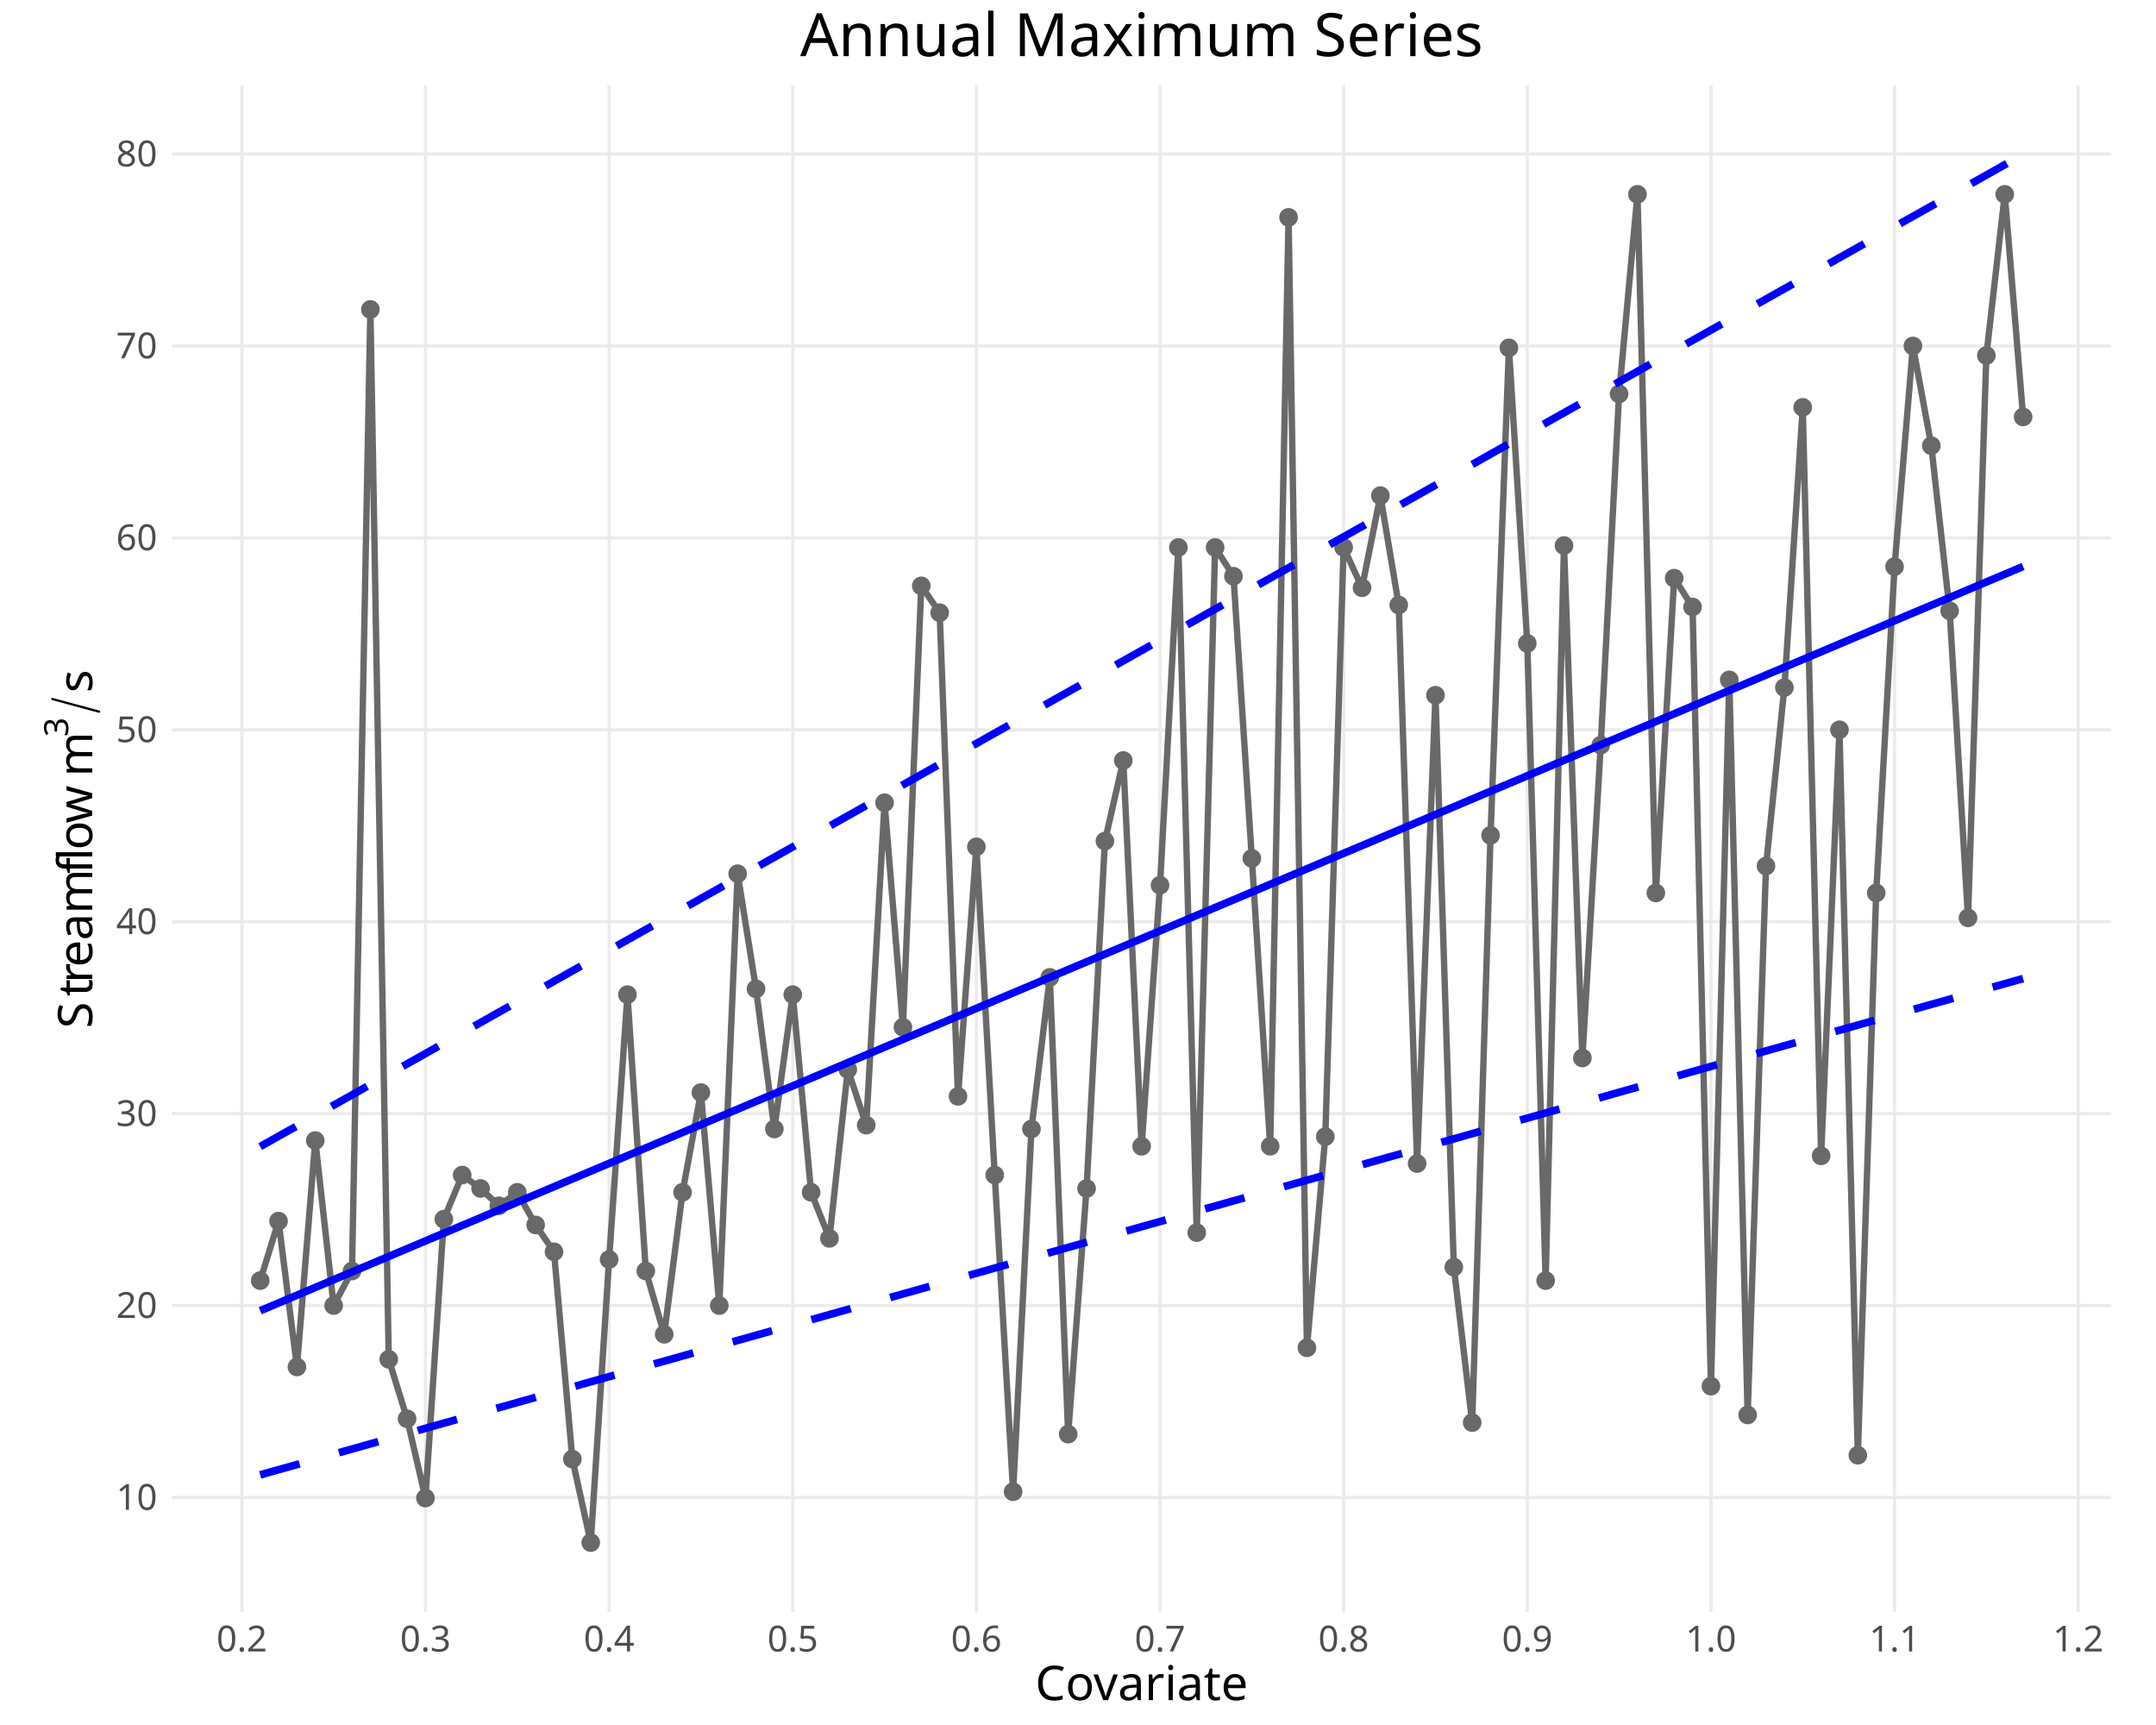
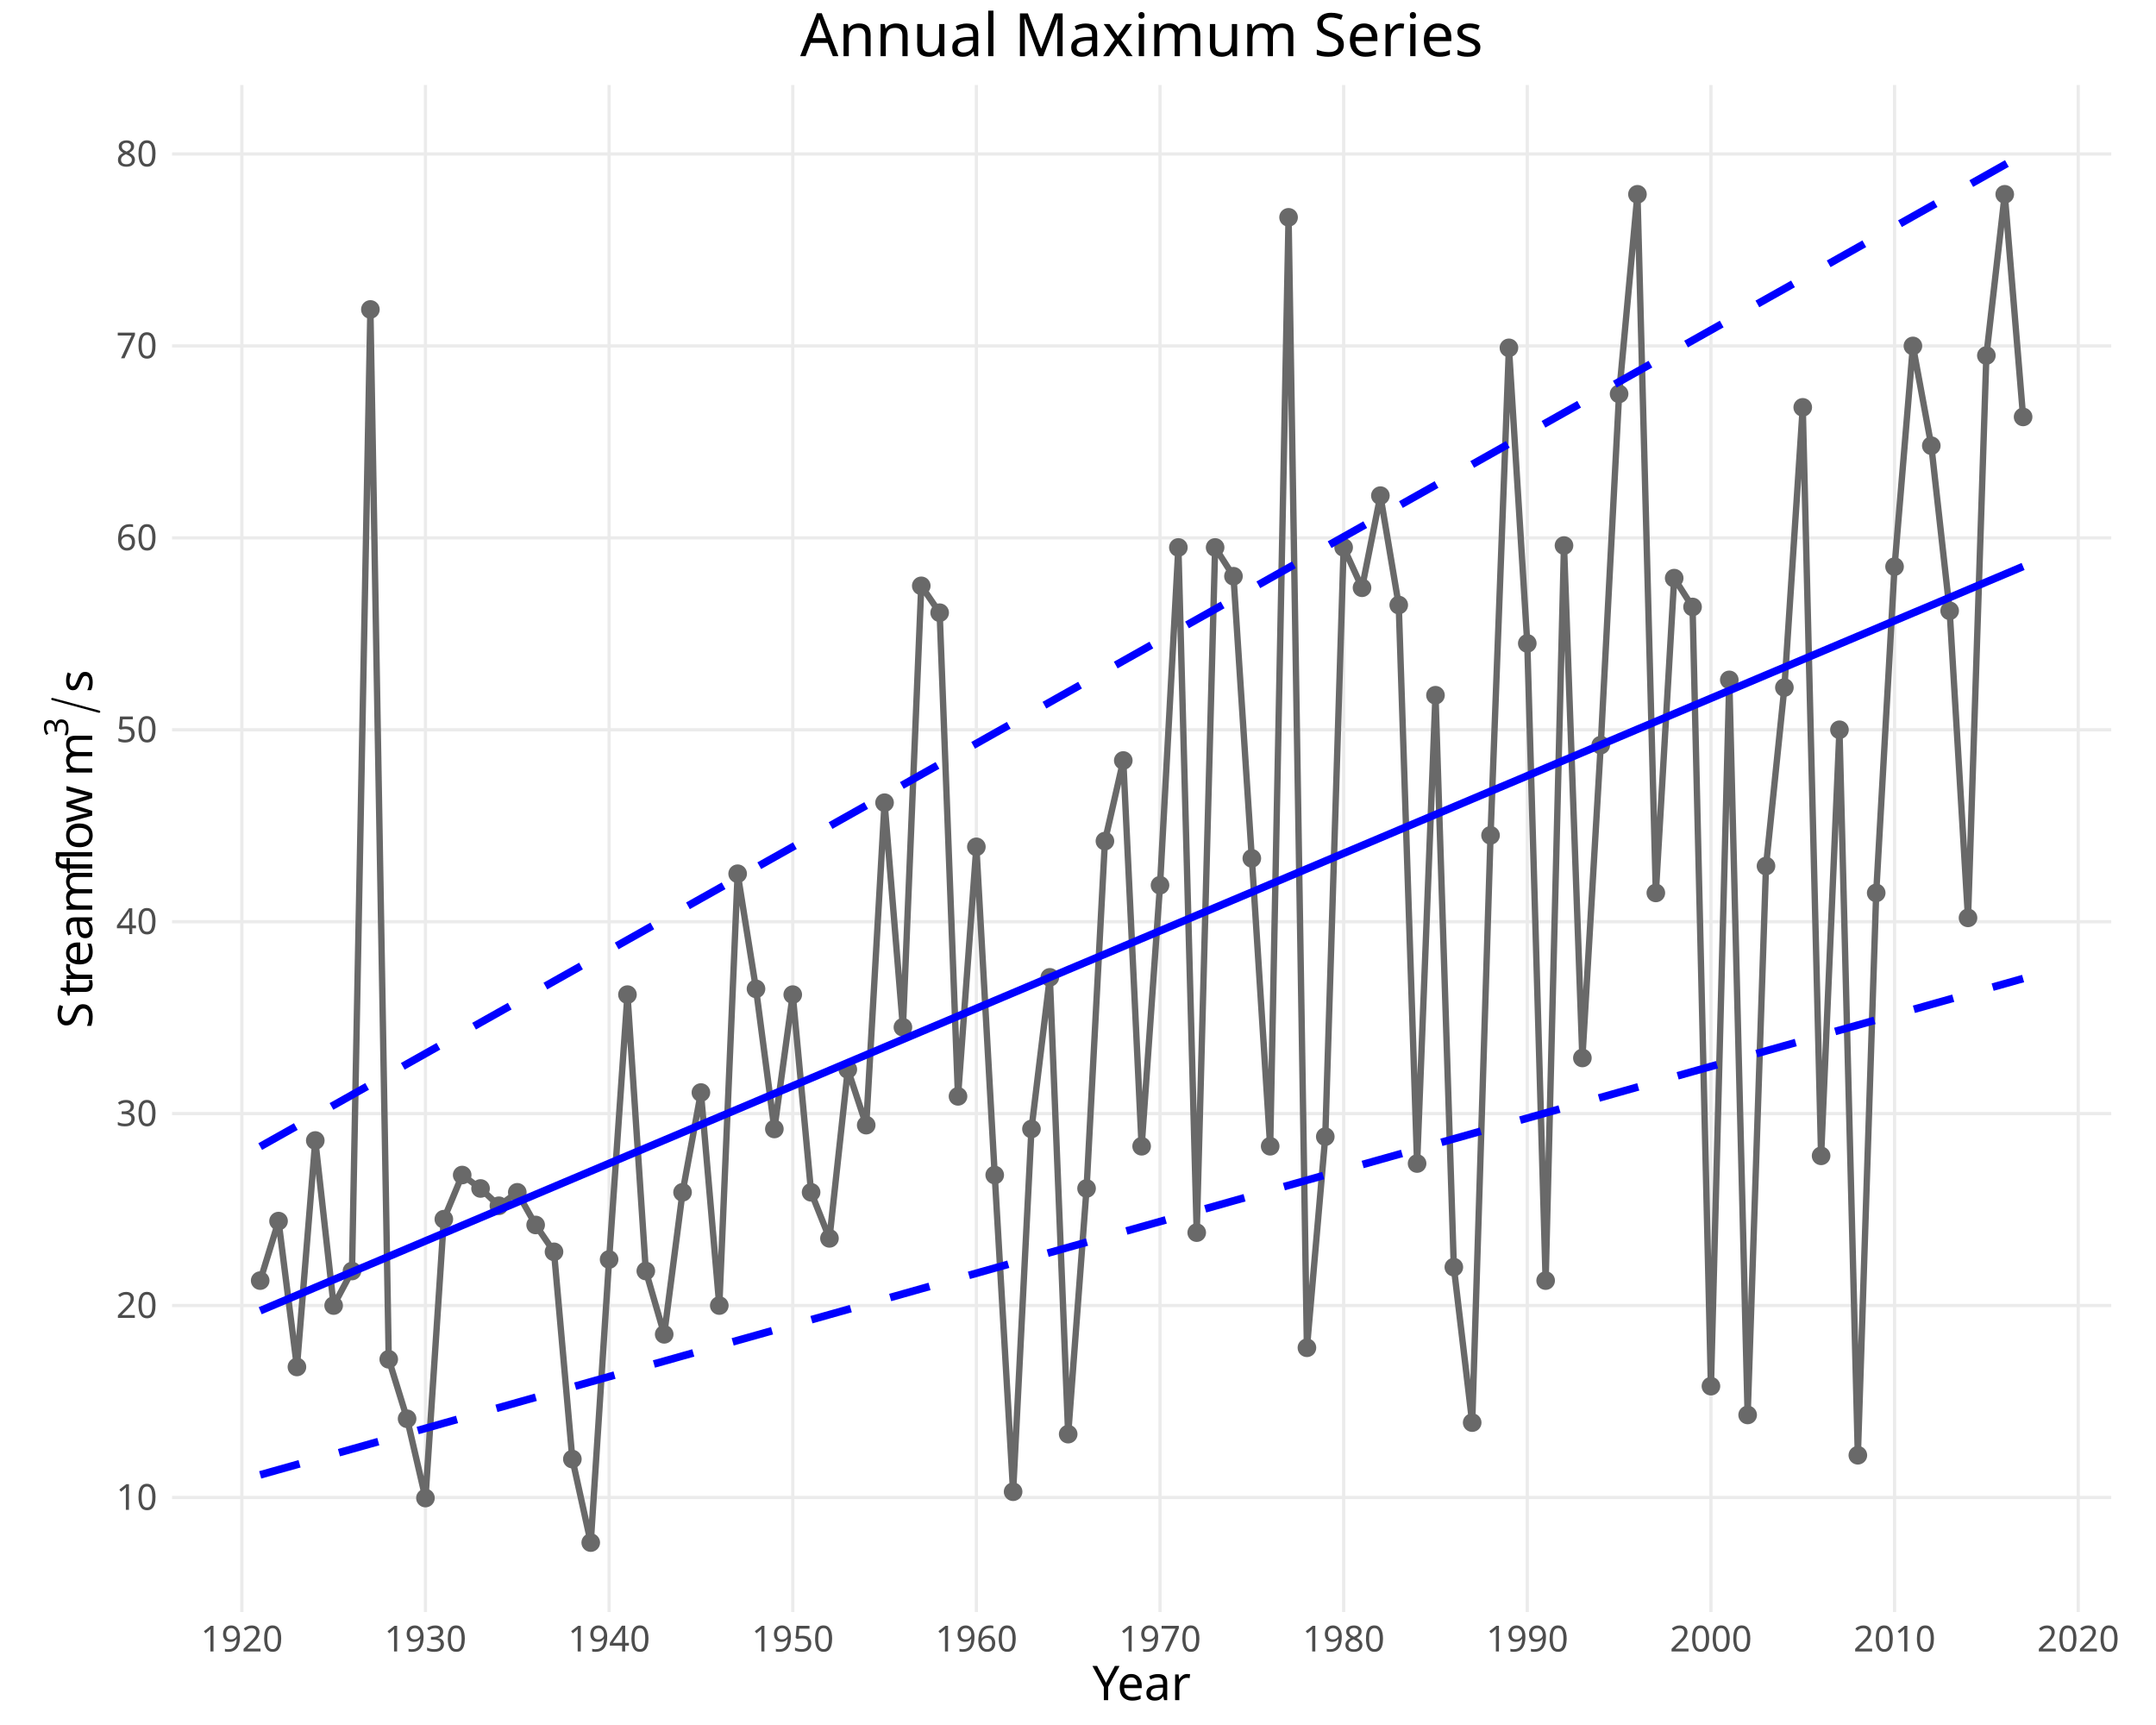
<svg xmlns="http://www.w3.org/2000/svg" class="svglite" data-engine-version="2.0" width="720.00pt" height="576.00pt" viewBox="0 0 720.00 576.00">
  <defs>
    <style type="text/css">
    .svglite line, .svglite polyline, .svglite polygon, .svglite path, .svglite rect, .svglite circle {
      fill: none;
      stroke: #000000;
      stroke-linecap: round;
      stroke-linejoin: round;
      stroke-miterlimit: 10.00;
    }
  </style>
  </defs>
  <rect width="100%" height="100%" style="stroke: none; fill: #FFFFFF;" />
  <defs>
    <clipPath id="cpMC4wMHw3MjAuMDB8MC4wMHw1NzYuMDA=">
      <rect x="0.00" y="0.00" width="720.00" height="576.00" />
    </clipPath>
  </defs>
  <g clip-path="url(#cpMC4wMHw3MjAuMDB8MC4wMHw1NzYuMDA=)">
    <rect x="0" y="0.00" width="720.00" height="576.00" style="stroke-width: 1.07; stroke: none; fill: #FFFFFF;" />
  </g>
  <defs>
    <clipPath id="cpNTcuNDV8NzA1LjA2fDI4LjM4fDUzOC4yNw==">
      <rect x="57.45" y="28.38" width="647.60" height="509.89" />
    </clipPath>
  </defs>
  <g clip-path="url(#cpNTcuNDV8NzA1LjA2fDI4LjM4fDUzOC4yNw==)">
    <polyline points="57.45,500.03 705.06,500.03 " style="stroke-width: 1.07; stroke: #EBEBEB; stroke-linecap: butt;" />
    <polyline points="57.45,435.94 705.06,435.94 " style="stroke-width: 1.07; stroke: #EBEBEB; stroke-linecap: butt;" />
    <polyline points="57.45,371.85 705.06,371.85 " style="stroke-width: 1.07; stroke: #EBEBEB; stroke-linecap: butt;" />
    <polyline points="57.45,307.77 705.06,307.77 " style="stroke-width: 1.07; stroke: #EBEBEB; stroke-linecap: butt;" />
    <polyline points="57.45,243.68 705.06,243.68 " style="stroke-width: 1.07; stroke: #EBEBEB; stroke-linecap: butt;" />
    <polyline points="57.45,179.60 705.06,179.60 " style="stroke-width: 1.07; stroke: #EBEBEB; stroke-linecap: butt;" />
    <polyline points="57.45,115.51 705.06,115.51 " style="stroke-width: 1.07; stroke: #EBEBEB; stroke-linecap: butt;" />
    <polyline points="57.45,51.42 705.06,51.42 " style="stroke-width: 1.07; stroke: #EBEBEB; stroke-linecap: butt;" />
    <polyline points="80.76,538.27 80.76,28.38 " style="stroke-width: 1.07; stroke: #EBEBEB; stroke-linecap: butt;" />
    <polyline points="142.08,538.27 142.08,28.38 " style="stroke-width: 1.07; stroke: #EBEBEB; stroke-linecap: butt;" />
    <polyline points="203.41,538.27 203.41,28.38 " style="stroke-width: 1.07; stroke: #EBEBEB; stroke-linecap: butt;" />
    <polyline points="264.74,538.27 264.74,28.38 " style="stroke-width: 1.07; stroke: #EBEBEB; stroke-linecap: butt;" />
    <polyline points="326.06,538.27 326.06,28.38 " style="stroke-width: 1.07; stroke: #EBEBEB; stroke-linecap: butt;" />
    <polyline points="387.39,538.27 387.39,28.38 " style="stroke-width: 1.07; stroke: #EBEBEB; stroke-linecap: butt;" />
    <polyline points="448.71,538.27 448.71,28.38 " style="stroke-width: 1.07; stroke: #EBEBEB; stroke-linecap: butt;" />
    <polyline points="510.04,538.27 510.04,28.38 " style="stroke-width: 1.07; stroke: #EBEBEB; stroke-linecap: butt;" />
    <polyline points="571.37,538.27 571.37,28.38 " style="stroke-width: 1.07; stroke: #EBEBEB; stroke-linecap: butt;" />
    <polyline points="632.69,538.27 632.69,28.38 " style="stroke-width: 1.07; stroke: #EBEBEB; stroke-linecap: butt;" />
    <polyline points="694.02,538.27 694.02,28.38 " style="stroke-width: 1.07; stroke: #EBEBEB; stroke-linecap: butt;" />
    <circle cx="86.89" cy="427.61" r="2.76" style="stroke-width: 0.71; stroke: #696969; fill: #696969;" />
    <circle cx="93.02" cy="407.74" r="2.76" style="stroke-width: 0.71; stroke: #696969; fill: #696969;" />
    <circle cx="99.16" cy="456.45" r="2.76" style="stroke-width: 0.71; stroke: #696969; fill: #696969;" />
    <circle cx="105.29" cy="380.83" r="2.76" style="stroke-width: 0.71; stroke: #696969; fill: #696969;" />
    <circle cx="111.42" cy="435.94" r="2.76" style="stroke-width: 0.71; stroke: #696969; fill: #696969;" />
    <circle cx="117.55" cy="424.41" r="2.76" style="stroke-width: 0.71; stroke: #696969; fill: #696969;" />
    <circle cx="123.69" cy="103.33" r="2.76" style="stroke-width: 0.71; stroke: #696969; fill: #696969;" />
    <circle cx="129.82" cy="453.89" r="2.76" style="stroke-width: 0.71; stroke: #696969; fill: #696969;" />
    <circle cx="135.95" cy="473.75" r="2.76" style="stroke-width: 0.71; stroke: #696969; fill: #696969;" />
    <circle cx="142.08" cy="500.22" r="2.76" style="stroke-width: 0.71; stroke: #696969; fill: #696969;" />
    <circle cx="148.22" cy="407.10" r="2.76" style="stroke-width: 0.71; stroke: #696969; fill: #696969;" />
    <circle cx="154.35" cy="392.36" r="2.76" style="stroke-width: 0.71; stroke: #696969; fill: #696969;" />
    <circle cx="160.48" cy="396.85" r="2.76" style="stroke-width: 0.71; stroke: #696969; fill: #696969;" />
    <circle cx="166.61" cy="402.62" r="2.76" style="stroke-width: 0.71; stroke: #696969; fill: #696969;" />
    <circle cx="172.75" cy="398.13" r="2.76" style="stroke-width: 0.71; stroke: #696969; fill: #696969;" />
    <circle cx="178.88" cy="409.03" r="2.76" style="stroke-width: 0.71; stroke: #696969; fill: #696969;" />
    <circle cx="185.01" cy="418.00" r="2.76" style="stroke-width: 0.71; stroke: #696969; fill: #696969;" />
    <circle cx="191.14" cy="487.21" r="2.76" style="stroke-width: 0.71; stroke: #696969; fill: #696969;" />
    <circle cx="197.28" cy="515.09" r="2.76" style="stroke-width: 0.71; stroke: #696969; fill: #696969;" />
    <circle cx="203.41" cy="420.56" r="2.76" style="stroke-width: 0.71; stroke: #696969; fill: #696969;" />
    <circle cx="209.54" cy="332.12" r="2.76" style="stroke-width: 0.71; stroke: #696969; fill: #696969;" />
    <circle cx="215.67" cy="424.41" r="2.76" style="stroke-width: 0.71; stroke: #696969; fill: #696969;" />
    <circle cx="221.81" cy="445.55" r="2.76" style="stroke-width: 0.71; stroke: #696969; fill: #696969;" />
    <circle cx="227.94" cy="398.13" r="2.76" style="stroke-width: 0.71; stroke: #696969; fill: #696969;" />
    <circle cx="234.07" cy="364.81" r="2.76" style="stroke-width: 0.71; stroke: #696969; fill: #696969;" />
    <circle cx="240.21" cy="435.94" r="2.76" style="stroke-width: 0.71; stroke: #696969; fill: #696969;" />
    <circle cx="246.34" cy="291.75" r="2.76" style="stroke-width: 0.71; stroke: #696969; fill: #696969;" />
    <circle cx="252.47" cy="330.20" r="2.76" style="stroke-width: 0.71; stroke: #696969; fill: #696969;" />
    <circle cx="258.60" cy="376.98" r="2.76" style="stroke-width: 0.71; stroke: #696969; fill: #696969;" />
    <circle cx="264.74" cy="332.12" r="2.76" style="stroke-width: 0.71; stroke: #696969; fill: #696969;" />
    <circle cx="270.87" cy="398.13" r="2.76" style="stroke-width: 0.71; stroke: #696969; fill: #696969;" />
    <circle cx="277.00" cy="413.51" r="2.76" style="stroke-width: 0.71; stroke: #696969; fill: #696969;" />
    <circle cx="283.13" cy="357.11" r="2.76" style="stroke-width: 0.71; stroke: #696969; fill: #696969;" />
    <circle cx="289.27" cy="375.70" r="2.76" style="stroke-width: 0.71; stroke: #696969; fill: #696969;" />
    <circle cx="295.40" cy="268.03" r="2.76" style="stroke-width: 0.71; stroke: #696969; fill: #696969;" />
    <circle cx="301.53" cy="343.02" r="2.76" style="stroke-width: 0.71; stroke: #696969; fill: #696969;" />
    <circle cx="307.66" cy="195.62" r="2.76" style="stroke-width: 0.71; stroke: #696969; fill: #696969;" />
    <circle cx="313.80" cy="204.59" r="2.76" style="stroke-width: 0.71; stroke: #696969; fill: #696969;" />
    <circle cx="319.93" cy="366.09" r="2.76" style="stroke-width: 0.71; stroke: #696969; fill: #696969;" />
    <circle cx="326.06" cy="282.77" r="2.76" style="stroke-width: 0.71; stroke: #696969; fill: #696969;" />
    <circle cx="332.19" cy="392.36" r="2.76" style="stroke-width: 0.71; stroke: #696969; fill: #696969;" />
    <circle cx="338.33" cy="498.11" r="2.76" style="stroke-width: 0.71; stroke: #696969; fill: #696969;" />
    <circle cx="344.46" cy="376.98" r="2.76" style="stroke-width: 0.71; stroke: #696969; fill: #696969;" />
    <circle cx="350.59" cy="326.35" r="2.76" style="stroke-width: 0.71; stroke: #696969; fill: #696969;" />
    <circle cx="356.72" cy="478.88" r="2.76" style="stroke-width: 0.71; stroke: #696969; fill: #696969;" />
    <circle cx="362.86" cy="396.85" r="2.76" style="stroke-width: 0.71; stroke: #696969; fill: #696969;" />
    <circle cx="368.99" cy="280.85" r="2.76" style="stroke-width: 0.71; stroke: #696969; fill: #696969;" />
    <circle cx="375.12" cy="253.94" r="2.76" style="stroke-width: 0.71; stroke: #696969; fill: #696969;" />
    <circle cx="381.25" cy="382.75" r="2.76" style="stroke-width: 0.71; stroke: #696969; fill: #696969;" />
    <circle cx="387.39" cy="295.59" r="2.76" style="stroke-width: 0.71; stroke: #696969; fill: #696969;" />
    <circle cx="393.52" cy="182.80" r="2.76" style="stroke-width: 0.71; stroke: #696969; fill: #696969;" />
    <circle cx="399.65" cy="411.59" r="2.76" style="stroke-width: 0.71; stroke: #696969; fill: #696969;" />
    <circle cx="405.79" cy="182.80" r="2.76" style="stroke-width: 0.71; stroke: #696969; fill: #696969;" />
    <circle cx="411.92" cy="192.41" r="2.76" style="stroke-width: 0.71; stroke: #696969; fill: #696969;" />
    <circle cx="418.05" cy="286.62" r="2.76" style="stroke-width: 0.71; stroke: #696969; fill: #696969;" />
    <circle cx="424.18" cy="382.75" r="2.76" style="stroke-width: 0.71; stroke: #696969; fill: #696969;" />
    <circle cx="430.32" cy="72.57" r="2.76" style="stroke-width: 0.71; stroke: #696969; fill: #696969;" />
    <circle cx="436.45" cy="450.04" r="2.76" style="stroke-width: 0.71; stroke: #696969; fill: #696969;" />
    <circle cx="442.58" cy="379.55" r="2.76" style="stroke-width: 0.71; stroke: #696969; fill: #696969;" />
    <circle cx="448.71" cy="182.80" r="2.76" style="stroke-width: 0.71; stroke: #696969; fill: #696969;" />
    <circle cx="454.85" cy="196.26" r="2.76" style="stroke-width: 0.71; stroke: #696969; fill: #696969;" />
    <circle cx="460.98" cy="165.50" r="2.76" style="stroke-width: 0.71; stroke: #696969; fill: #696969;" />
    <circle cx="467.11" cy="202.03" r="2.76" style="stroke-width: 0.71; stroke: #696969; fill: #696969;" />
    <circle cx="473.24" cy="388.52" r="2.76" style="stroke-width: 0.71; stroke: #696969; fill: #696969;" />
    <circle cx="479.38" cy="232.15" r="2.76" style="stroke-width: 0.71; stroke: #696969; fill: #696969;" />
    <circle cx="485.51" cy="423.12" r="2.76" style="stroke-width: 0.71; stroke: #696969; fill: #696969;" />
    <circle cx="491.64" cy="475.03" r="2.76" style="stroke-width: 0.71; stroke: #696969; fill: #696969;" />
    <circle cx="497.77" cy="278.93" r="2.76" style="stroke-width: 0.71; stroke: #696969; fill: #696969;" />
    <circle cx="503.91" cy="116.15" r="2.76" style="stroke-width: 0.71; stroke: #696969; fill: #696969;" />
    <circle cx="510.04" cy="214.84" r="2.76" style="stroke-width: 0.71; stroke: #696969; fill: #696969;" />
    <circle cx="516.17" cy="427.61" r="2.76" style="stroke-width: 0.71; stroke: #696969; fill: #696969;" />
    <circle cx="522.30" cy="182.16" r="2.76" style="stroke-width: 0.71; stroke: #696969; fill: #696969;" />
    <circle cx="528.44" cy="353.27" r="2.76" style="stroke-width: 0.71; stroke: #696969; fill: #696969;" />
    <circle cx="534.57" cy="248.81" r="2.76" style="stroke-width: 0.71; stroke: #696969; fill: #696969;" />
    <circle cx="540.70" cy="131.53" r="2.76" style="stroke-width: 0.71; stroke: #696969; fill: #696969;" />
    <circle cx="546.83" cy="64.88" r="2.76" style="stroke-width: 0.71; stroke: #696969; fill: #696969;" />
    <circle cx="552.97" cy="298.16" r="2.76" style="stroke-width: 0.71; stroke: #696969; fill: #696969;" />
    <circle cx="559.10" cy="193.05" r="2.76" style="stroke-width: 0.71; stroke: #696969; fill: #696969;" />
    <circle cx="565.23" cy="202.67" r="2.76" style="stroke-width: 0.71; stroke: #696969; fill: #696969;" />
    <circle cx="571.37" cy="462.86" r="2.76" style="stroke-width: 0.71; stroke: #696969; fill: #696969;" />
    <circle cx="577.50" cy="227.02" r="2.76" style="stroke-width: 0.71; stroke: #696969; fill: #696969;" />
    <circle cx="583.63" cy="472.47" r="2.76" style="stroke-width: 0.71; stroke: #696969; fill: #696969;" />
    <circle cx="589.76" cy="289.18" r="2.76" style="stroke-width: 0.71; stroke: #696969; fill: #696969;" />
    <circle cx="595.90" cy="229.58" r="2.76" style="stroke-width: 0.71; stroke: #696969; fill: #696969;" />
    <circle cx="602.03" cy="136.02" r="2.76" style="stroke-width: 0.71; stroke: #696969; fill: #696969;" />
    <circle cx="608.16" cy="385.95" r="2.76" style="stroke-width: 0.71; stroke: #696969; fill: #696969;" />
    <circle cx="614.29" cy="243.68" r="2.76" style="stroke-width: 0.71; stroke: #696969; fill: #696969;" />
    <circle cx="620.43" cy="485.93" r="2.76" style="stroke-width: 0.71; stroke: #696969; fill: #696969;" />
    <circle cx="626.56" cy="298.16" r="2.76" style="stroke-width: 0.71; stroke: #696969; fill: #696969;" />
    <circle cx="632.69" cy="189.21" r="2.76" style="stroke-width: 0.71; stroke: #696969; fill: #696969;" />
    <circle cx="638.82" cy="115.51" r="2.76" style="stroke-width: 0.71; stroke: #696969; fill: #696969;" />
    <circle cx="644.96" cy="148.83" r="2.76" style="stroke-width: 0.71; stroke: #696969; fill: #696969;" />
    <circle cx="651.09" cy="203.95" r="2.76" style="stroke-width: 0.71; stroke: #696969; fill: #696969;" />
    <circle cx="657.22" cy="306.49" r="2.76" style="stroke-width: 0.71; stroke: #696969; fill: #696969;" />
    <circle cx="663.35" cy="118.71" r="2.76" style="stroke-width: 0.71; stroke: #696969; fill: #696969;" />
    <circle cx="669.49" cy="64.88" r="2.76" style="stroke-width: 0.71; stroke: #696969; fill: #696969;" />
    <circle cx="675.62" cy="139.22" r="2.76" style="stroke-width: 0.71; stroke: #696969; fill: #696969;" />
    <polyline points="86.89,427.61 93.02,407.74 99.16,456.45 105.29,380.83 111.42,435.94 117.55,424.41 123.69,103.33 129.82,453.89 135.95,473.75 142.08,500.22 148.22,407.10 154.35,392.36 160.48,396.85 166.61,402.62 172.75,398.13 178.88,409.03 185.01,418.00 191.14,487.21 197.28,515.09 203.41,420.56 209.54,332.12 215.67,424.41 221.81,445.55 227.94,398.13 234.07,364.81 240.21,435.94 246.34,291.75 252.47,330.20 258.60,376.98 264.74,332.12 270.87,398.13 277.00,413.51 283.13,357.11 289.27,375.70 295.40,268.03 301.53,343.02 307.66,195.62 313.80,204.59 319.93,366.09 326.06,282.77 332.19,392.36 338.33,498.11 344.46,376.98 350.59,326.35 356.72,478.88 362.86,396.85 368.99,280.85 375.12,253.94 381.25,382.75 387.39,295.59 393.52,182.80 399.65,411.59 405.79,182.80 411.92,192.41 418.05,286.62 424.18,382.75 430.32,72.57 436.45,450.04 442.58,379.55 448.71,182.80 454.85,196.26 460.98,165.50 467.11,202.03 473.24,388.52 479.38,232.15 485.51,423.12 491.64,475.03 497.77,278.93 503.91,116.15 510.04,214.84 516.17,427.61 522.30,182.16 528.44,353.27 534.57,248.81 540.70,131.53 546.83,64.88 552.97,298.16 559.10,193.05 565.23,202.67 571.37,462.86 577.50,227.02 583.63,472.47 589.76,289.18 595.90,229.58 602.03,136.02 608.16,385.95 614.29,243.68 620.43,485.93 626.56,298.16 632.69,189.21 638.82,115.51 644.96,148.83 651.09,203.95 657.22,306.49 663.35,118.71 669.49,64.88 675.62,139.22 " style="stroke-width: 2.13; stroke: #696969; stroke-linecap: butt;" />
    <polyline points="86.89,437.67 93.02,435.08 99.16,432.49 105.29,429.90 111.42,427.31 117.55,424.72 123.69,422.14 129.82,419.55 135.95,416.96 142.08,414.37 148.22,411.78 154.35,409.19 160.48,406.60 166.61,404.01 172.75,401.43 178.88,398.84 185.01,396.25 191.14,393.66 197.28,391.07 203.41,388.48 209.54,385.89 215.67,383.31 221.81,380.72 227.94,378.13 234.07,375.54 240.21,372.95 246.34,370.36 252.47,367.77 258.60,365.18 264.74,362.60 270.87,360.01 277.00,357.42 283.13,354.83 289.27,352.24 295.40,349.65 301.53,347.06 307.66,344.47 313.80,341.89 319.93,339.30 326.06,336.71 332.19,334.12 338.33,331.53 344.46,328.94 350.59,326.35 356.72,323.76 362.86,321.18 368.99,318.59 375.12,316.00 381.25,313.41 387.39,310.82 393.52,308.23 399.65,305.64 405.79,303.06 411.92,300.47 418.05,297.88 424.18,295.29 430.32,292.70 436.45,290.11 442.58,287.52 448.71,284.93 454.85,282.35 460.98,279.76 467.11,277.17 473.24,274.58 479.38,271.99 485.51,269.40 491.64,266.81 497.77,264.22 503.91,261.64 510.04,259.05 516.17,256.46 522.30,253.87 528.44,251.28 534.57,248.69 540.70,246.10 546.83,243.51 552.97,240.93 559.10,238.34 565.23,235.75 571.37,233.16 577.50,230.57 583.63,227.98 589.76,225.39 595.90,222.81 602.03,220.22 608.16,217.63 614.29,215.04 620.43,212.45 626.56,209.86 632.69,207.27 638.82,204.68 644.96,202.10 651.09,199.51 657.22,196.92 663.35,194.33 669.49,191.74 675.62,189.15 " style="stroke-width: 2.56; stroke: #0000FF; stroke-linecap: butt;" />
    <polyline points="86.89,382.86 93.02,379.41 99.16,375.96 105.29,372.50 111.42,369.05 117.55,365.60 123.69,362.15 129.82,358.70 135.95,355.25 142.08,351.80 148.22,348.35 154.35,344.90 160.48,341.44 166.61,337.99 172.75,334.54 178.88,331.09 185.01,327.64 191.14,324.19 197.28,320.74 203.41,317.29 209.54,313.84 215.67,310.39 221.81,306.93 227.94,303.48 234.07,300.03 240.21,296.58 246.34,293.13 252.47,289.68 258.60,286.23 264.74,282.78 270.87,279.33 277.00,275.87 283.13,272.42 289.27,268.97 295.40,265.52 301.53,262.07 307.66,258.62 313.80,255.17 319.93,251.72 326.06,248.27 332.19,244.81 338.33,241.36 344.46,237.91 350.59,234.46 356.72,231.01 362.86,227.56 368.99,224.11 375.12,220.66 381.25,217.21 387.39,213.75 393.52,210.30 399.65,206.85 405.79,203.40 411.92,199.95 418.05,196.50 424.18,193.05 430.32,189.60 436.45,186.15 442.58,182.69 448.71,179.24 454.85,175.79 460.98,172.34 467.11,168.89 473.24,165.44 479.38,161.99 485.51,158.54 491.64,155.09 497.77,151.64 503.91,148.18 510.04,144.73 516.17,141.28 522.30,137.83 528.44,134.38 534.57,130.93 540.70,127.48 546.83,124.03 552.97,120.58 559.10,117.12 565.23,113.67 571.37,110.22 577.50,106.77 583.63,103.32 589.76,99.87 595.90,96.42 602.03,92.97 608.16,89.52 614.29,86.06 620.43,82.61 626.56,79.16 632.69,75.71 638.82,72.26 644.96,68.81 651.09,65.36 657.22,61.91 663.35,58.46 669.49,55.00 675.62,51.55 " style="stroke-width: 2.56; stroke: #0000FF; stroke-dasharray: 13.66,13.66; stroke-linecap: butt;" />
    <polyline points="86.89,492.48 93.02,490.75 99.16,489.03 105.29,487.30 111.42,485.57 117.55,483.85 123.69,482.12 129.82,480.39 135.95,478.67 142.08,476.94 148.22,475.21 154.35,473.49 160.48,471.76 166.61,470.04 172.75,468.31 178.88,466.58 185.01,464.86 191.14,463.13 197.28,461.40 203.41,459.68 209.54,457.95 215.67,456.22 221.81,454.50 227.94,452.77 234.07,451.05 240.21,449.32 246.34,447.59 252.47,445.87 258.60,444.14 264.74,442.41 270.87,440.69 277.00,438.96 283.13,437.24 289.27,435.51 295.40,433.78 301.53,432.06 307.66,430.33 313.80,428.60 319.93,426.88 326.06,425.15 332.19,423.42 338.33,421.70 344.46,419.97 350.59,418.25 356.72,416.52 362.86,414.79 368.99,413.07 375.12,411.34 381.25,409.61 387.39,407.89 393.52,406.16 399.65,404.44 405.79,402.71 411.92,400.98 418.05,399.26 424.18,397.53 430.32,395.80 436.45,394.08 442.58,392.35 448.71,390.62 454.85,388.90 460.98,387.17 467.11,385.45 473.24,383.72 479.38,381.99 485.51,380.27 491.64,378.54 497.77,376.81 503.91,375.09 510.04,373.36 516.17,371.63 522.30,369.91 528.44,368.18 534.57,366.46 540.70,364.73 546.83,363.00 552.97,361.28 559.10,359.55 565.23,357.82 571.37,356.10 577.50,354.37 583.63,352.65 589.76,350.92 595.90,349.19 602.03,347.47 608.16,345.74 614.29,344.01 620.43,342.29 626.56,340.56 632.69,338.83 638.82,337.11 644.96,335.38 651.09,333.66 657.22,331.93 663.35,330.20 669.49,328.48 675.62,326.75 " style="stroke-width: 2.56; stroke: #0000FF; stroke-dasharray: 13.66,13.66; stroke-linecap: butt;" />
  </g>
  <g clip-path="url(#cpMC4wMHw3MjAuMDB8MC4wMHw1NzYuMDA=)">
    <text x="52.52" y="504.16" text-anchor="end" style="font-size: 12.00px; fill: #4D4D4D; font-family: sans;" textLength="13.35px" lengthAdjust="spacingAndGlyphs">10</text>
    <text x="52.52" y="440.07" text-anchor="end" style="font-size: 12.00px; fill: #4D4D4D; font-family: sans;" textLength="13.35px" lengthAdjust="spacingAndGlyphs">20</text>
    <text x="52.52" y="375.98" text-anchor="end" style="font-size: 12.00px; fill: #4D4D4D; font-family: sans;" textLength="13.35px" lengthAdjust="spacingAndGlyphs">30</text>
    <text x="52.52" y="311.90" text-anchor="end" style="font-size: 12.00px; fill: #4D4D4D; font-family: sans;" textLength="13.35px" lengthAdjust="spacingAndGlyphs">40</text>
    <text x="52.52" y="247.81" text-anchor="end" style="font-size: 12.00px; fill: #4D4D4D; font-family: sans;" textLength="13.35px" lengthAdjust="spacingAndGlyphs">50</text>
    <text x="52.52" y="183.72" text-anchor="end" style="font-size: 12.00px; fill: #4D4D4D; font-family: sans;" textLength="13.35px" lengthAdjust="spacingAndGlyphs">60</text>
    <text x="52.52" y="119.64" text-anchor="end" style="font-size: 12.00px; fill: #4D4D4D; font-family: sans;" textLength="13.35px" lengthAdjust="spacingAndGlyphs">70</text>
    <text x="52.52" y="55.55" text-anchor="end" style="font-size: 12.00px; fill: #4D4D4D; font-family: sans;" textLength="13.35px" lengthAdjust="spacingAndGlyphs">80</text>
-     <text x="80.76" y="551.45" text-anchor="middle" style="font-size: 12.00px; fill: #4D4D4D; font-family: sans;" textLength="16.68px" lengthAdjust="spacingAndGlyphs">0.2</text>
-     <text x="142.08" y="551.45" text-anchor="middle" style="font-size: 12.00px; fill: #4D4D4D; font-family: sans;" textLength="16.68px" lengthAdjust="spacingAndGlyphs">0.3</text>
-     <text x="203.41" y="551.45" text-anchor="middle" style="font-size: 12.00px; fill: #4D4D4D; font-family: sans;" textLength="16.68px" lengthAdjust="spacingAndGlyphs">0.4</text>
-     <text x="264.74" y="551.45" text-anchor="middle" style="font-size: 12.00px; fill: #4D4D4D; font-family: sans;" textLength="16.68px" lengthAdjust="spacingAndGlyphs">0.5</text>
-     <text x="326.06" y="551.45" text-anchor="middle" style="font-size: 12.00px; fill: #4D4D4D; font-family: sans;" textLength="16.68px" lengthAdjust="spacingAndGlyphs">0.6</text>
-     <text x="387.39" y="551.45" text-anchor="middle" style="font-size: 12.00px; fill: #4D4D4D; font-family: sans;" textLength="16.68px" lengthAdjust="spacingAndGlyphs">0.7</text>
-     <text x="448.71" y="551.45" text-anchor="middle" style="font-size: 12.00px; fill: #4D4D4D; font-family: sans;" textLength="16.68px" lengthAdjust="spacingAndGlyphs">0.8</text>
-     <text x="510.04" y="551.45" text-anchor="middle" style="font-size: 12.00px; fill: #4D4D4D; font-family: sans;" textLength="16.68px" lengthAdjust="spacingAndGlyphs">0.9</text>
-     <text x="571.37" y="551.45" text-anchor="middle" style="font-size: 12.00px; fill: #4D4D4D; font-family: sans;" textLength="16.68px" lengthAdjust="spacingAndGlyphs">1.0</text>
-     <text x="632.69" y="551.45" text-anchor="middle" style="font-size: 12.00px; fill: #4D4D4D; font-family: sans;" textLength="16.68px" lengthAdjust="spacingAndGlyphs">1.1</text>
-     <text x="694.02" y="551.45" text-anchor="middle" style="font-size: 12.00px; fill: #4D4D4D; font-family: sans;" textLength="16.68px" lengthAdjust="spacingAndGlyphs">1.2</text>
-     <text x="381.25" y="567.70" text-anchor="middle" style="font-size: 16.00px; font-family: sans;" textLength="68.49px" lengthAdjust="spacingAndGlyphs">Covariate</text>
+     <text x="80.76" y="551.45" text-anchor="middle" style="font-size: 12.00px; fill: #4D4D4D; font-family: sans;" textLength="26.70px" lengthAdjust="spacingAndGlyphs">1920</text>
+     <text x="142.08" y="551.45" text-anchor="middle" style="font-size: 12.00px; fill: #4D4D4D; font-family: sans;" textLength="26.70px" lengthAdjust="spacingAndGlyphs">1930</text>
+     <text x="203.41" y="551.45" text-anchor="middle" style="font-size: 12.00px; fill: #4D4D4D; font-family: sans;" textLength="26.70px" lengthAdjust="spacingAndGlyphs">1940</text>
+     <text x="264.74" y="551.45" text-anchor="middle" style="font-size: 12.00px; fill: #4D4D4D; font-family: sans;" textLength="26.70px" lengthAdjust="spacingAndGlyphs">1950</text>
+     <text x="326.06" y="551.45" text-anchor="middle" style="font-size: 12.00px; fill: #4D4D4D; font-family: sans;" textLength="26.70px" lengthAdjust="spacingAndGlyphs">1960</text>
+     <text x="387.39" y="551.45" text-anchor="middle" style="font-size: 12.00px; fill: #4D4D4D; font-family: sans;" textLength="26.70px" lengthAdjust="spacingAndGlyphs">1970</text>
+     <text x="448.71" y="551.45" text-anchor="middle" style="font-size: 12.00px; fill: #4D4D4D; font-family: sans;" textLength="26.70px" lengthAdjust="spacingAndGlyphs">1980</text>
+     <text x="510.04" y="551.45" text-anchor="middle" style="font-size: 12.00px; fill: #4D4D4D; font-family: sans;" textLength="26.70px" lengthAdjust="spacingAndGlyphs">1990</text>
+     <text x="571.37" y="551.45" text-anchor="middle" style="font-size: 12.00px; fill: #4D4D4D; font-family: sans;" textLength="26.70px" lengthAdjust="spacingAndGlyphs">2000</text>
+     <text x="632.69" y="551.45" text-anchor="middle" style="font-size: 12.00px; fill: #4D4D4D; font-family: sans;" textLength="26.70px" lengthAdjust="spacingAndGlyphs">2010</text>
+     <text x="694.02" y="551.45" text-anchor="middle" style="font-size: 12.00px; fill: #4D4D4D; font-family: sans;" textLength="26.70px" lengthAdjust="spacingAndGlyphs">2020</text>
+     <text x="381.25" y="567.70" text-anchor="middle" style="font-size: 16.00px; font-family: sans;" textLength="33.80px" lengthAdjust="spacingAndGlyphs">Year</text>
    <text transform="translate(30.80,343.35) rotate(-90)" style="font-size: 16.00px; font-family: sans;" textLength="10.68px" lengthAdjust="spacingAndGlyphs">S</text>
    <text transform="translate(30.80,332.68) rotate(-90)" style="font-size: 16.00px; font-family: sans;" textLength="4.44px" lengthAdjust="spacingAndGlyphs">t</text>
    <text transform="translate(30.80,328.23) rotate(-90)" style="font-size: 16.00px; font-family: sans;" textLength="5.33px" lengthAdjust="spacingAndGlyphs">r</text>
    <text transform="translate(30.80,322.91) rotate(-90)" style="font-size: 16.00px; font-family: sans;" textLength="8.90px" lengthAdjust="spacingAndGlyphs">e</text>
    <text transform="translate(30.80,314.01) rotate(-90)" style="font-size: 16.00px; font-family: sans;" textLength="8.90px" lengthAdjust="spacingAndGlyphs">a</text>
    <text transform="translate(30.80,305.11) rotate(-90)" style="font-size: 16.00px; font-family: sans;" textLength="13.33px" lengthAdjust="spacingAndGlyphs">m</text>
    <text transform="translate(30.80,291.77) rotate(-90)" style="font-size: 16.00px; font-family: sans;" textLength="4.44px" lengthAdjust="spacingAndGlyphs">f</text>
    <text transform="translate(30.80,287.33) rotate(-90)" style="font-size: 16.00px; font-family: sans;" textLength="3.55px" lengthAdjust="spacingAndGlyphs">l</text>
    <text transform="translate(30.80,283.78) rotate(-90)" style="font-size: 16.00px; font-family: sans;" textLength="8.90px" lengthAdjust="spacingAndGlyphs">o</text>
    <text transform="translate(30.80,274.88) rotate(-90)" style="font-size: 16.00px; font-family: sans;" textLength="11.56px" lengthAdjust="spacingAndGlyphs">w</text>
    <text transform="translate(30.80,263.32) rotate(-90)" style="font-size: 16.00px; font-family: sans;" textLength="4.00px" lengthAdjust="spacingAndGlyphs"> </text>
    <text transform="translate(30.80,259.32) rotate(-90)" style="font-size: 16.00px; font-family: sans;" textLength="13.33px" lengthAdjust="spacingAndGlyphs">m</text>
    <text transform="translate(22.77,245.98) rotate(-90)" style="font-size: 11.20px; font-family: sans;" textLength="6.23px" lengthAdjust="spacingAndGlyphs">3</text>
    <polyline points="33.11,237.64 17.48,233.41 " style="stroke-width: 0.75;" />
    <text transform="translate(30.80,231.29) rotate(-90)" style="font-size: 16.00px; font-family: sans;" textLength="8.01px" lengthAdjust="spacingAndGlyphs">s</text>
    <text x="381.25" y="18.75" text-anchor="middle" style="font-size: 20.00px; font-family: sans;" textLength="216.79px" lengthAdjust="spacingAndGlyphs">Annual Maximum Series</text>
  </g>
</svg>
